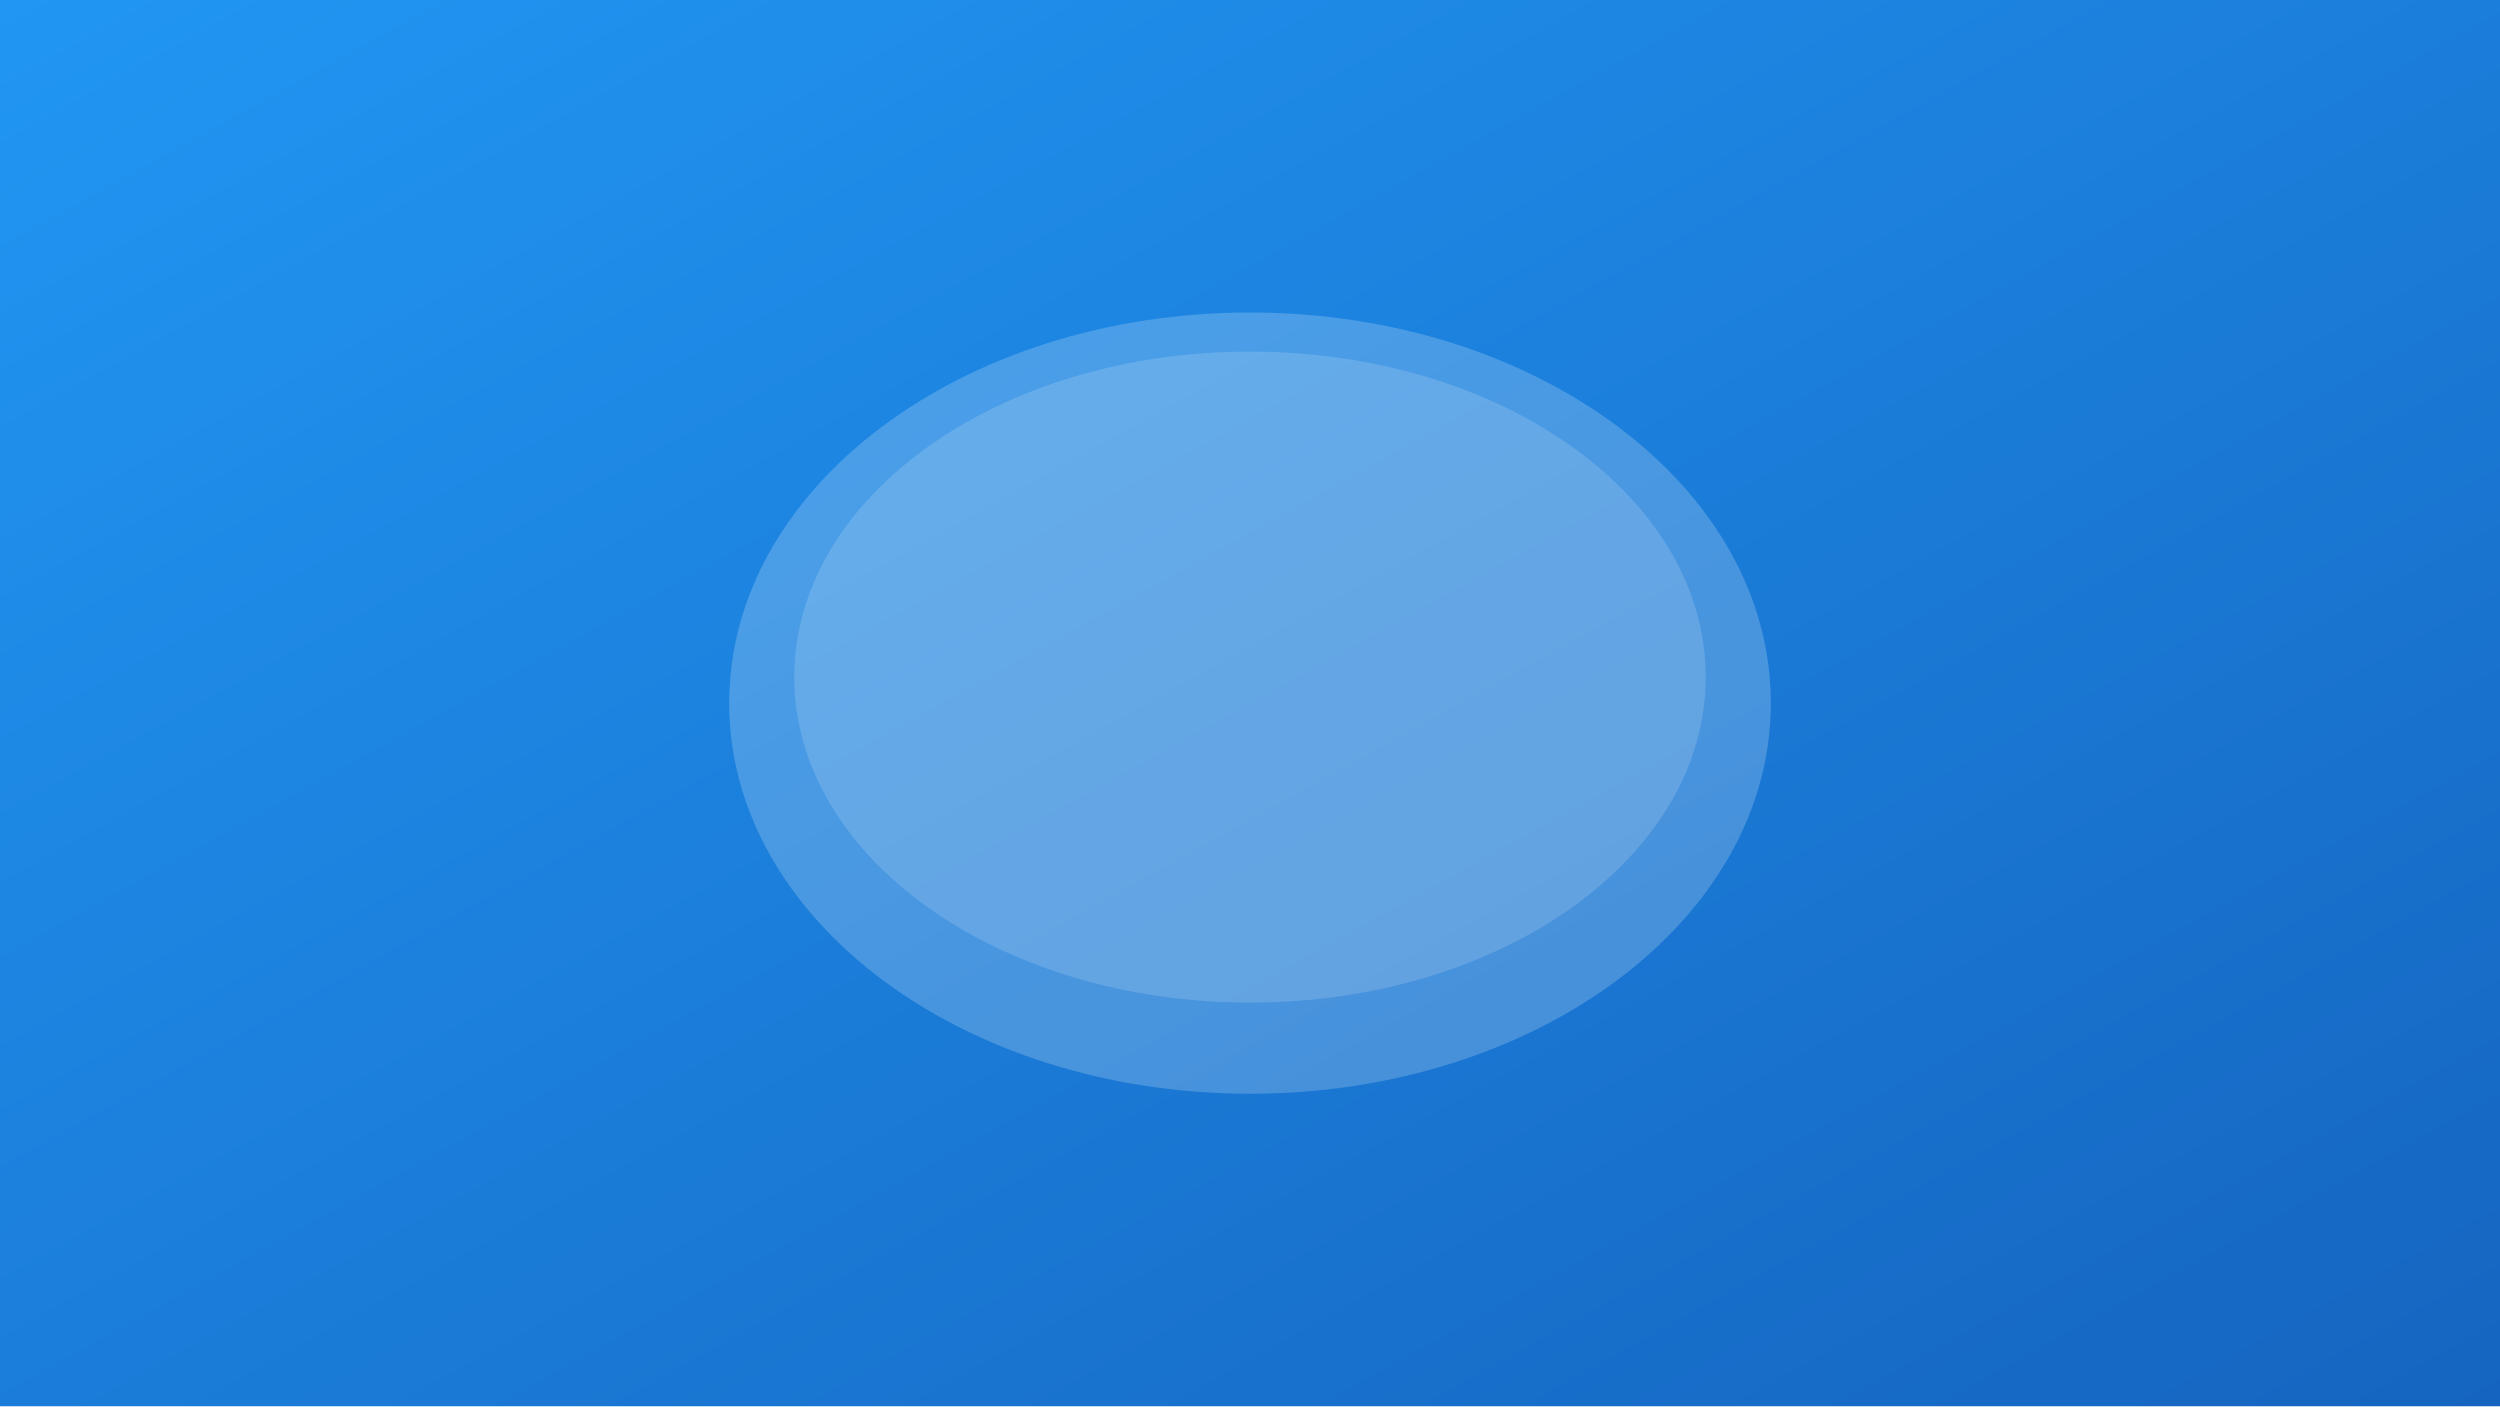
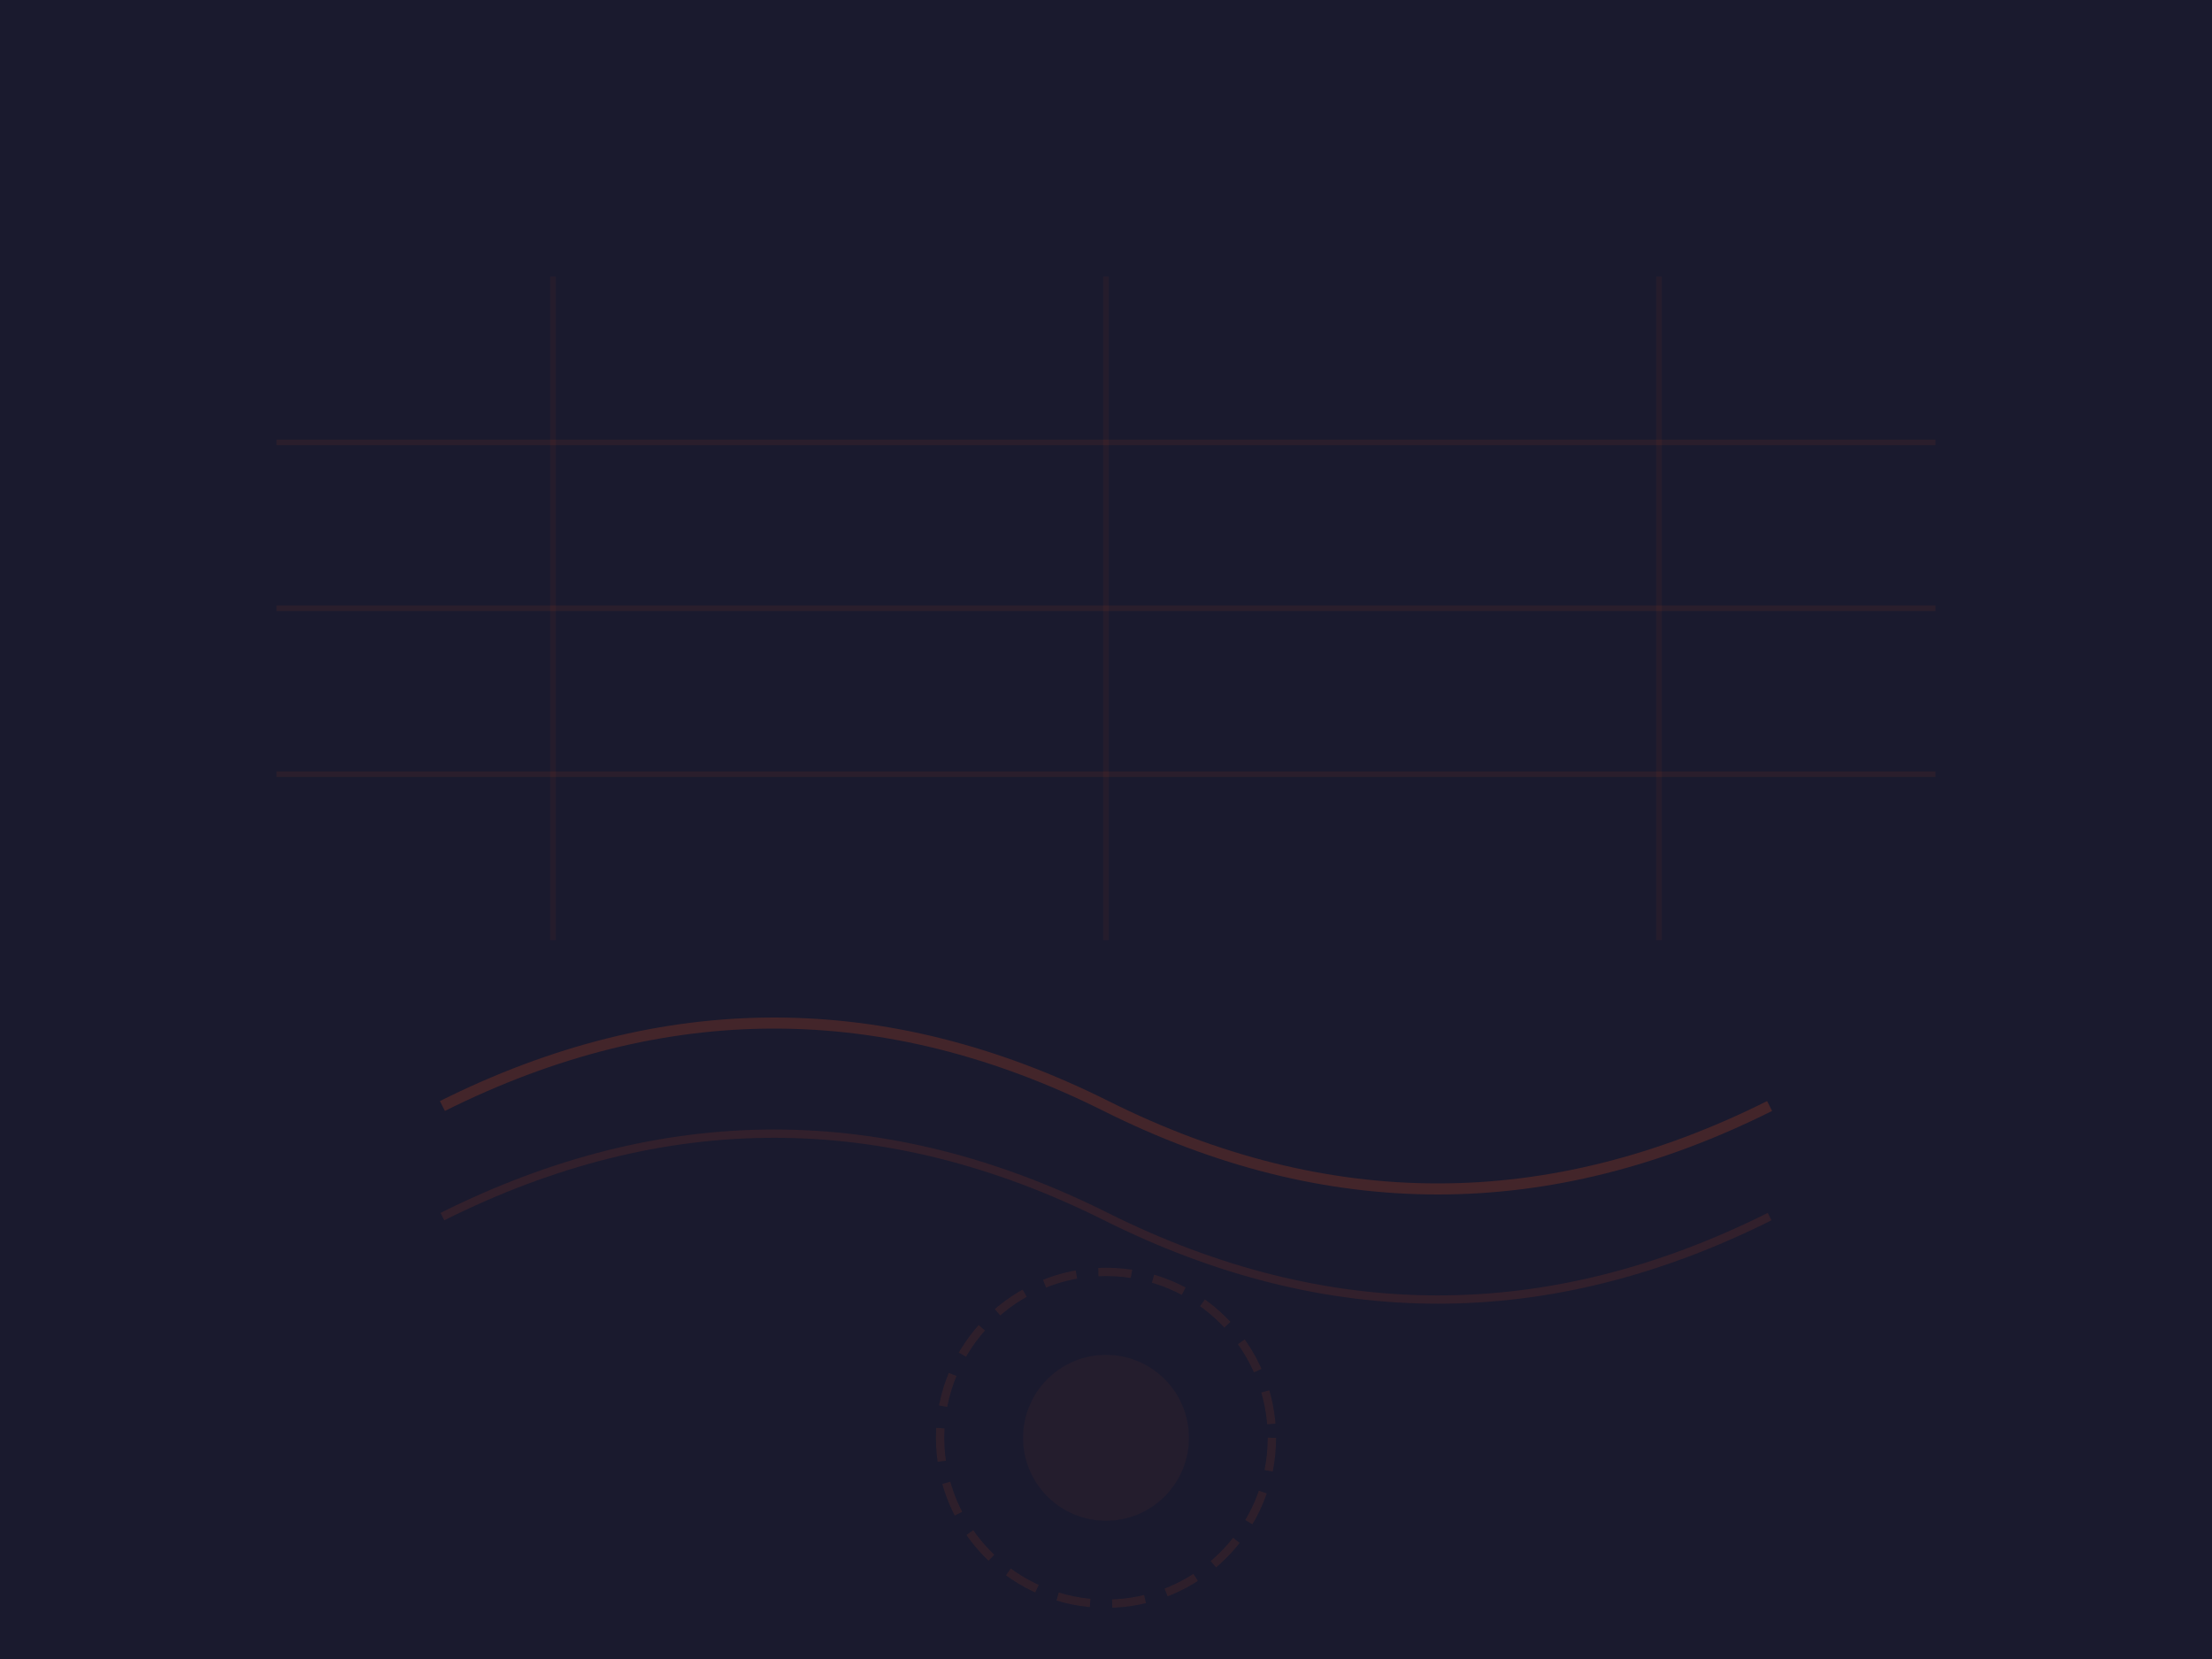
- <svg xmlns="http://www.w3.org/2000/svg" viewBox="0 0 1920 1080" preserveAspectRatio="xMidYMid slice">
-   <defs>
-     <linearGradient id="underwearGrad" x1="0%" y1="0%" x2="100%" y2="100%">
-       <stop offset="0%" style="stop-color:#2196f3;stop-opacity:1" />
-       <stop offset="100%" style="stop-color:#1565c0;stop-opacity:1" />
-     </linearGradient>
-   </defs>
-   <rect width="1920" height="1080" fill="url(#underwearGrad)" />
-   <ellipse cx="960" cy="540" rx="400" ry="300" fill="rgba(255,255,255,0.2)" />
-   <ellipse cx="960" cy="520" rx="350" ry="250" fill="rgba(255,255,255,0.15)" />
+ <svg xmlns="http://www.w3.org/2000/svg" viewBox="0 0 400 300" preserveAspectRatio="xMidYMid slice">
+   <rect width="400" height="300" fill="#1a1a2e" />
+   <line x1="50" y1="80" x2="350" y2="80" stroke="rgba(232,80,27,0.08)" stroke-width="1" />
+   <line x1="50" y1="110" x2="350" y2="110" stroke="rgba(232,80,27,0.08)" stroke-width="1" />
+   <line x1="50" y1="140" x2="350" y2="140" stroke="rgba(232,80,27,0.08)" stroke-width="1" />
+   <line x1="100" y1="50" x2="100" y2="170" stroke="rgba(232,80,27,0.06)" stroke-width="1" />
+   <line x1="200" y1="50" x2="200" y2="170" stroke="rgba(232,80,27,0.06)" stroke-width="1" />
+   <line x1="300" y1="50" x2="300" y2="170" stroke="rgba(232,80,27,0.06)" stroke-width="1" />
+   <path d="M80,200 Q140,170 200,200 Q260,230 320,200" stroke="rgba(232,80,27,0.2)" stroke-width="2" fill="none" />
+   <path d="M80,220 Q140,190 200,220 Q260,250 320,220" stroke="rgba(232,80,27,0.12)" stroke-width="1.5" fill="none" />
+   <circle cx="200" cy="260" r="30" fill="none" stroke="rgba(232,80,27,0.1)" stroke-width="1.5" stroke-dasharray="6,4" />
+   <circle cx="200" cy="260" r="15" fill="rgba(232,80,27,0.05)" />
</svg>
